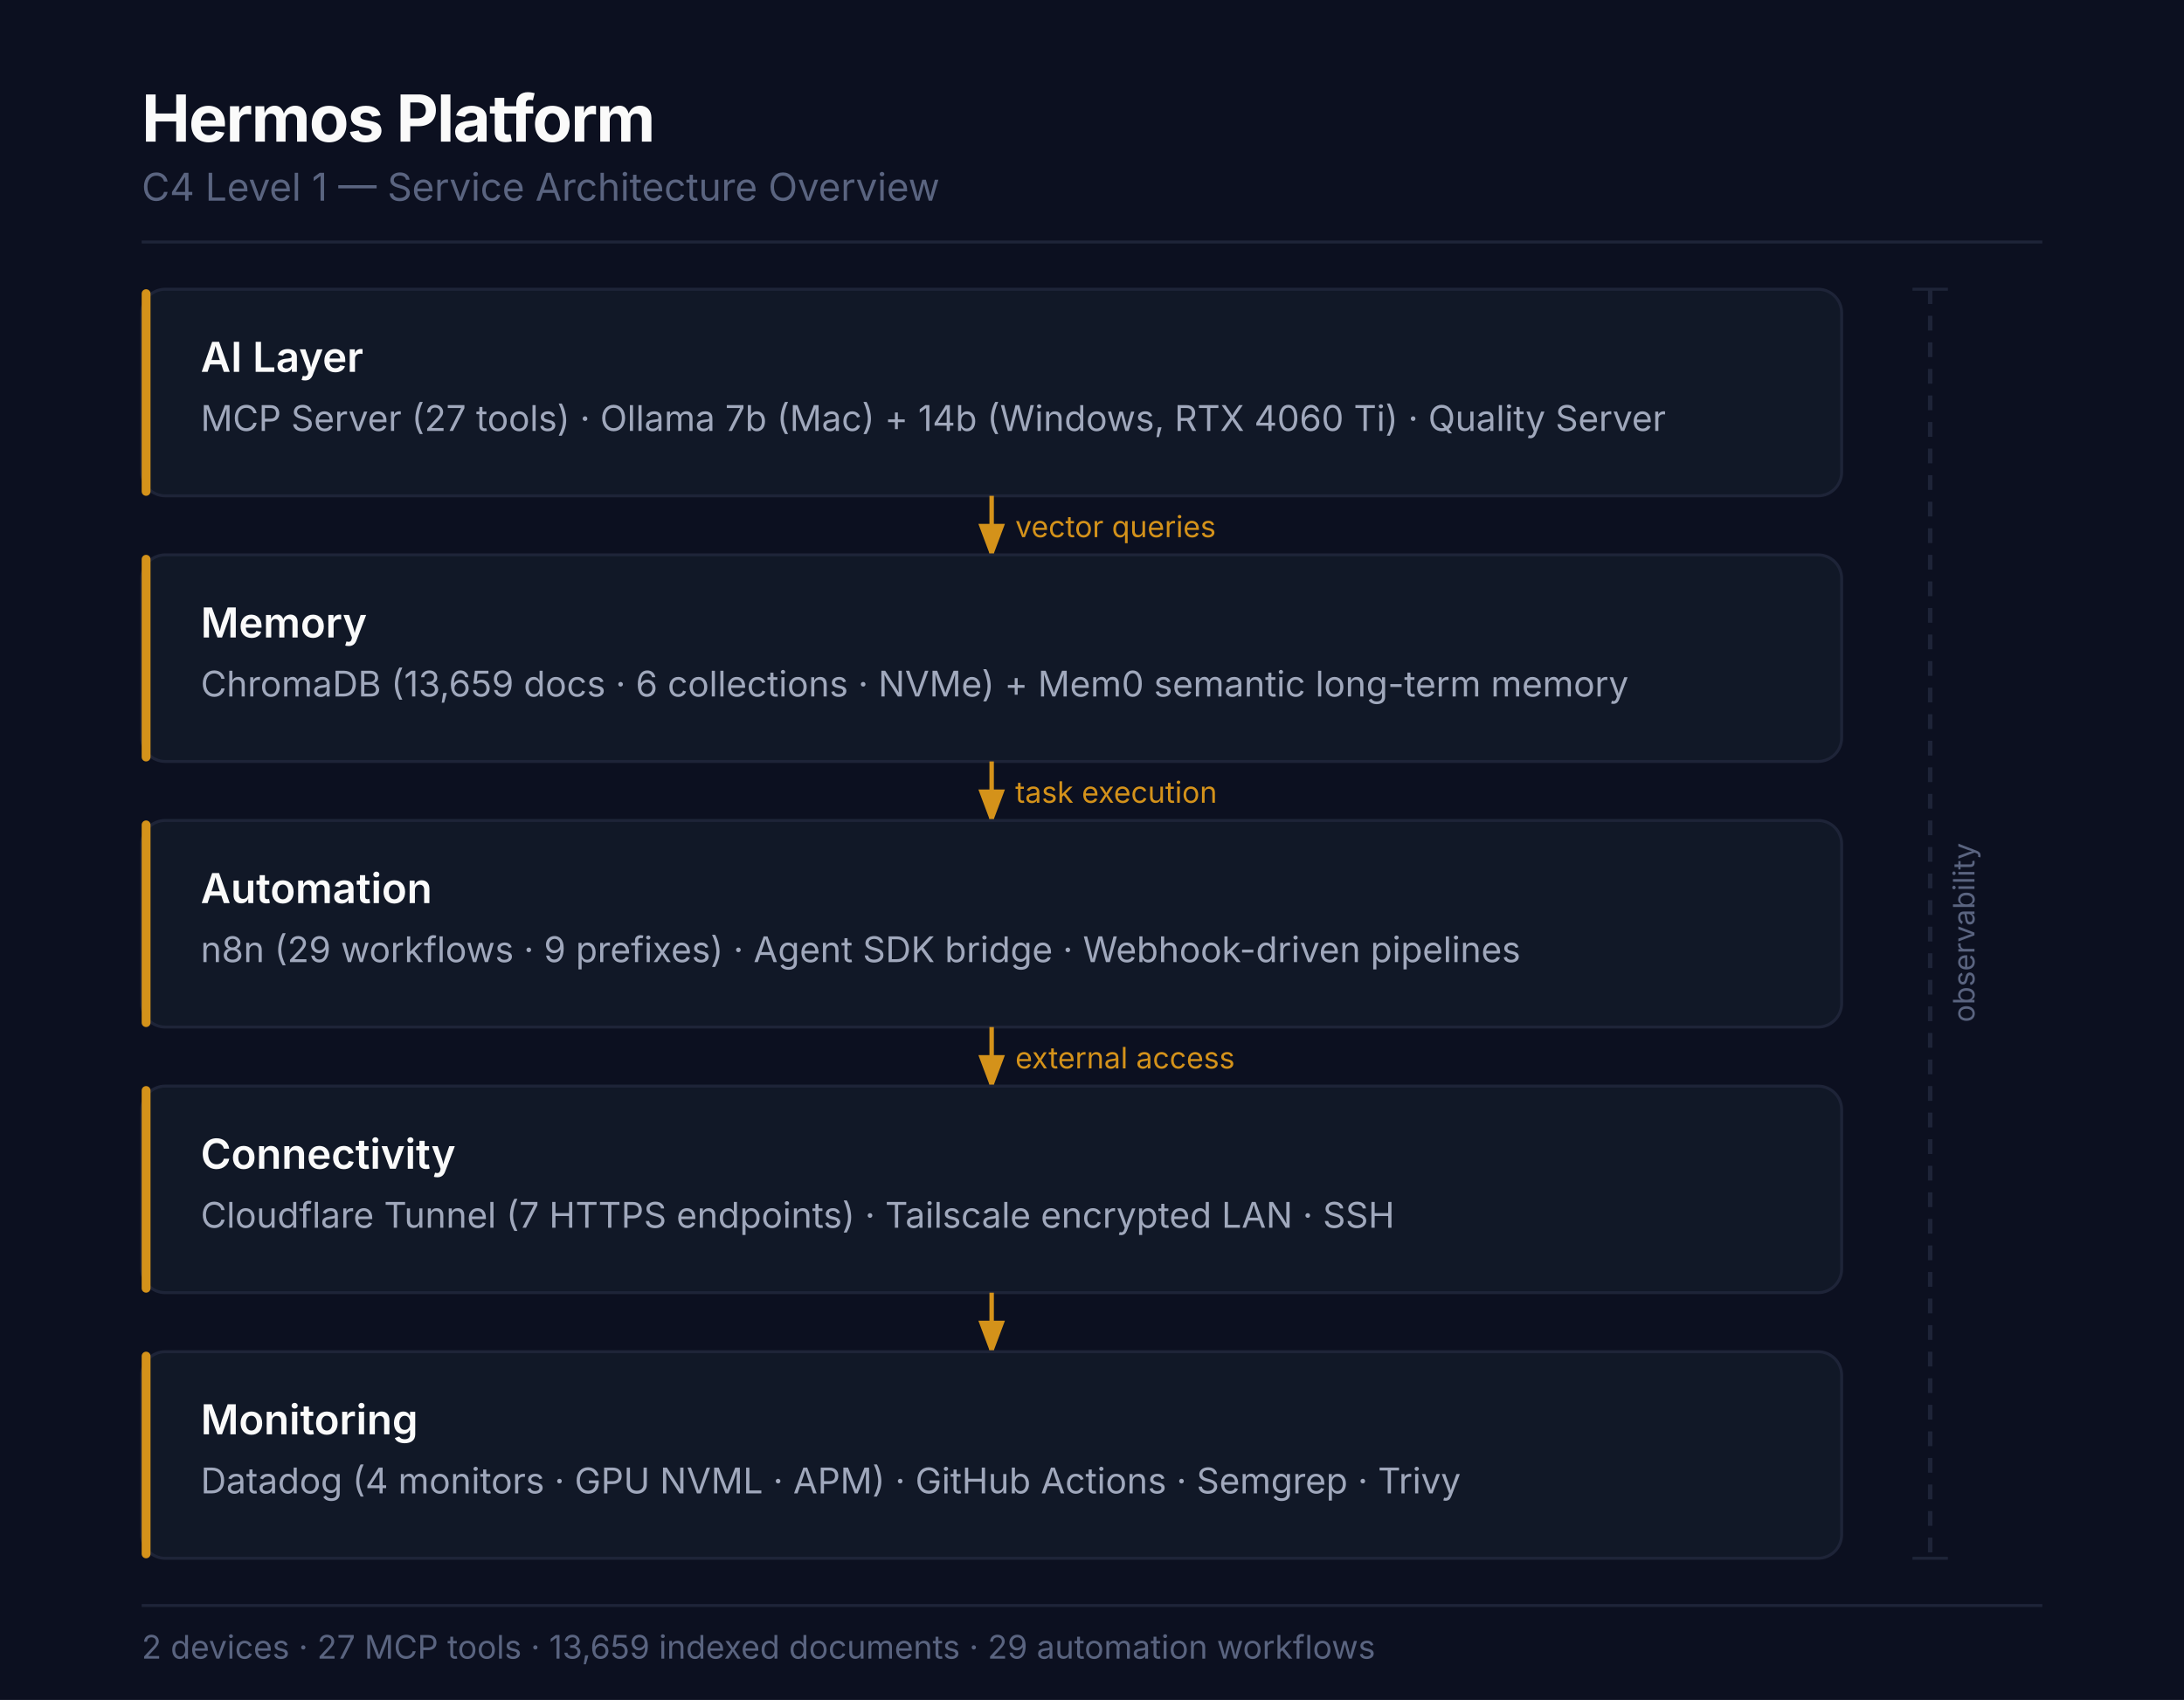
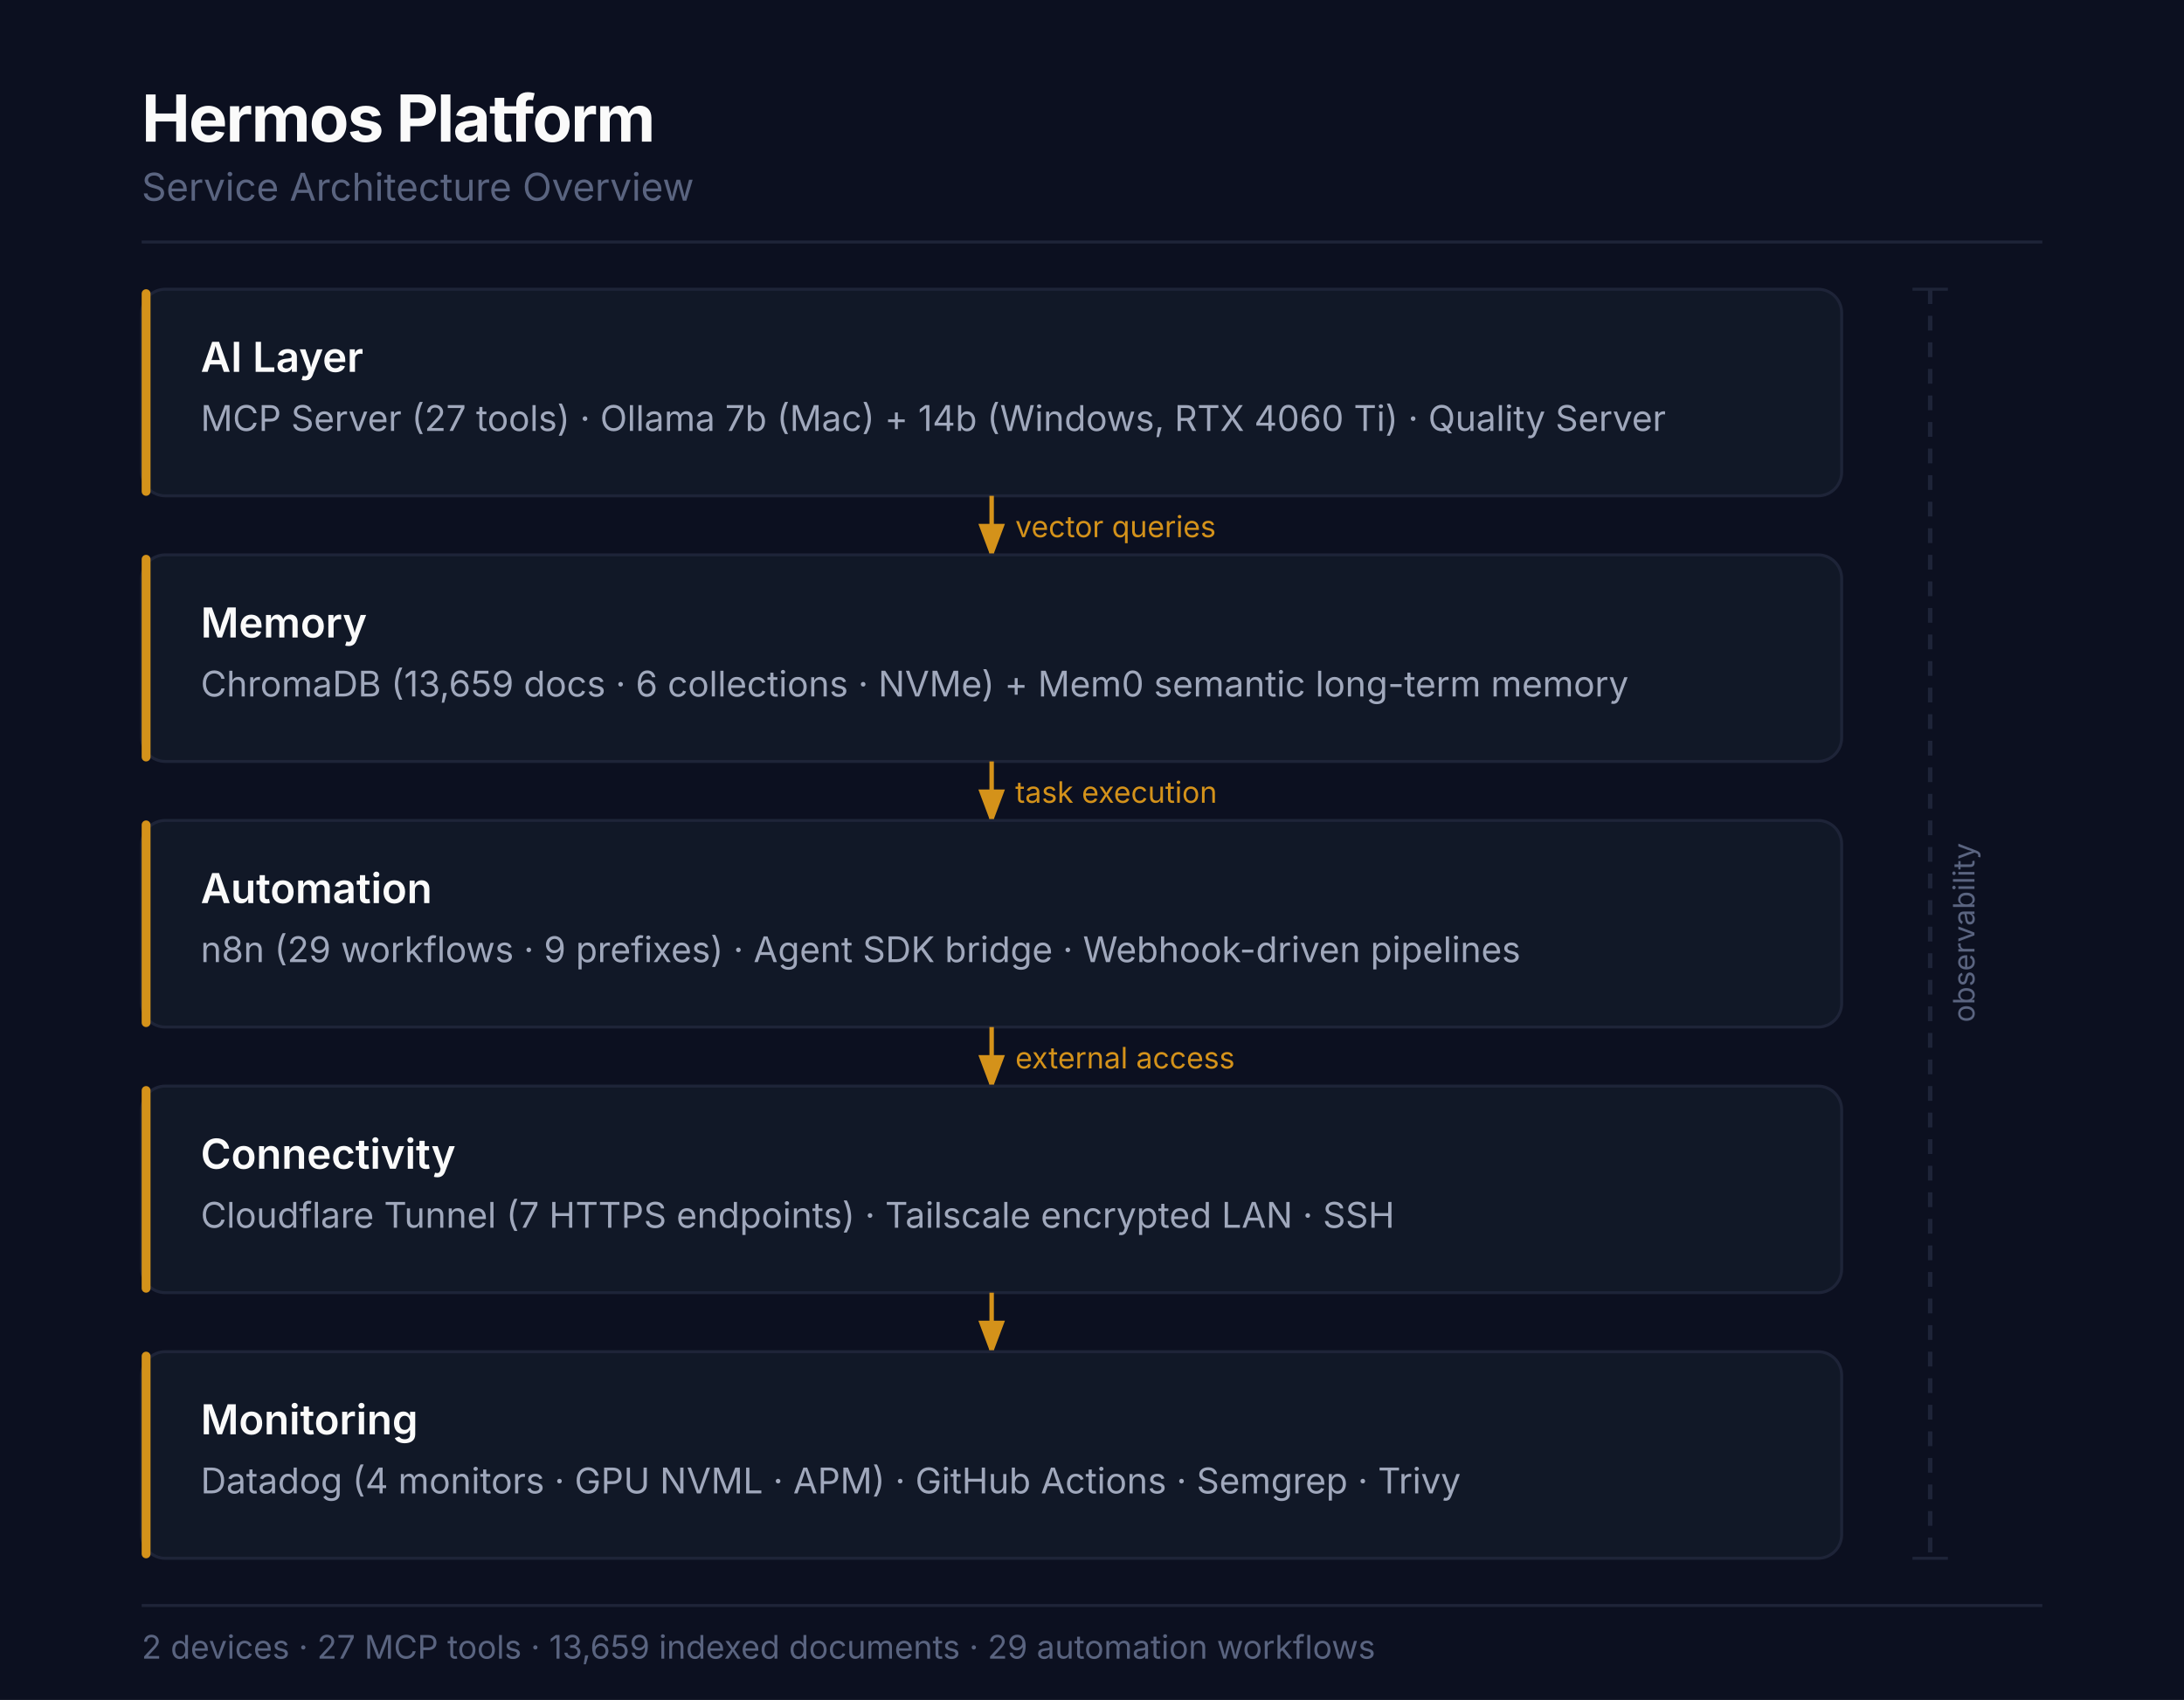
<svg xmlns="http://www.w3.org/2000/svg" viewBox="0 0 740 576" width="740" height="576">
  <defs>
    <marker id="arr" markerWidth="8" markerHeight="6" refX="7" refY="3" orient="auto">
      <polygon points="0 0, 8 3, 0 6" fill="#D4921A" />
    </marker>
  </defs>
  <rect width="740" height="576" fill="#0C1020" />
  <text x="48" y="48" font-family="ui-sans-serif,system-ui,-apple-system,sans-serif" font-size="22" font-weight="700" fill="#FAFAFA" letter-spacing="-0.5">Hermos Platform</text>
-   <text x="48" y="68" font-family="ui-sans-serif,system-ui,-apple-system,sans-serif" font-size="13" fill="#5A6480">C4 Level 1 — Service Architecture Overview</text>
+   <text x="48" y="68" font-family="ui-sans-serif,system-ui,-apple-system,sans-serif" font-size="13" fill="#5A6480">Service Architecture Overview</text>
  <line x1="48" y1="82" x2="692" y2="82" stroke="#1E2438" stroke-width="1" />
  <rect x="48" y="98" width="576" height="70" rx="8" fill="#111827" stroke="#1E2438" stroke-width="1" />
  <rect x="48" y="98" width="3" height="70" rx="1.5" fill="#D4921A" />
  <text x="68" y="126" font-family="ui-sans-serif,system-ui,-apple-system,sans-serif" font-size="14" font-weight="600" fill="#FAFAFA">AI Layer</text>
  <text x="68" y="146" font-family="ui-sans-serif,system-ui,-apple-system,sans-serif" font-size="12" fill="#A0A8BC">MCP Server (27 tools)  ·  Ollama 7b (Mac) + 14b (Windows, RTX 4060 Ti)  ·  Quality Server</text>
  <line x1="336" y1="168" x2="336" y2="188" stroke="#D4921A" stroke-width="1.5" marker-end="url(#arr)" />
  <text x="344" y="182" font-family="ui-sans-serif,system-ui,-apple-system,sans-serif" font-size="10" fill="#D4921A">vector queries</text>
  <rect x="48" y="188" width="576" height="70" rx="8" fill="#111827" stroke="#1E2438" stroke-width="1" />
  <rect x="48" y="188" width="3" height="70" rx="1.5" fill="#D4921A" />
  <text x="68" y="216" font-family="ui-sans-serif,system-ui,-apple-system,sans-serif" font-size="14" font-weight="600" fill="#FAFAFA">Memory</text>
  <text x="68" y="236" font-family="ui-sans-serif,system-ui,-apple-system,sans-serif" font-size="12" fill="#A0A8BC">ChromaDB (13,659 docs · 6 collections · NVMe)  +  Mem0 semantic long-term memory</text>
  <line x1="336" y1="258" x2="336" y2="278" stroke="#D4921A" stroke-width="1.5" marker-end="url(#arr)" />
  <text x="344" y="272" font-family="ui-sans-serif,system-ui,-apple-system,sans-serif" font-size="10" fill="#D4921A">task execution</text>
  <rect x="48" y="278" width="576" height="70" rx="8" fill="#111827" stroke="#1E2438" stroke-width="1" />
  <rect x="48" y="278" width="3" height="70" rx="1.5" fill="#D4921A" />
  <text x="68" y="306" font-family="ui-sans-serif,system-ui,-apple-system,sans-serif" font-size="14" font-weight="600" fill="#FAFAFA">Automation</text>
  <text x="68" y="326" font-family="ui-sans-serif,system-ui,-apple-system,sans-serif" font-size="12" fill="#A0A8BC">n8n (29 workflows · 9 prefixes)  ·  Agent SDK bridge  ·  Webhook-driven pipelines</text>
  <line x1="336" y1="348" x2="336" y2="368" stroke="#D4921A" stroke-width="1.5" marker-end="url(#arr)" />
  <text x="344" y="362" font-family="ui-sans-serif,system-ui,-apple-system,sans-serif" font-size="10" fill="#D4921A">external access</text>
  <rect x="48" y="368" width="576" height="70" rx="8" fill="#111827" stroke="#1E2438" stroke-width="1" />
  <rect x="48" y="368" width="3" height="70" rx="1.5" fill="#D4921A" />
  <text x="68" y="396" font-family="ui-sans-serif,system-ui,-apple-system,sans-serif" font-size="14" font-weight="600" fill="#FAFAFA">Connectivity</text>
  <text x="68" y="416" font-family="ui-sans-serif,system-ui,-apple-system,sans-serif" font-size="12" fill="#A0A8BC">Cloudflare Tunnel (7 HTTPS endpoints)  ·  Tailscale encrypted LAN  ·  SSH</text>
  <line x1="336" y1="438" x2="336" y2="458" stroke="#D4921A" stroke-width="1.5" marker-end="url(#arr)" />
  <rect x="48" y="458" width="576" height="70" rx="8" fill="#111827" stroke="#1E2438" stroke-width="1" />
  <rect x="48" y="458" width="3" height="70" rx="1.5" fill="#D4921A" />
  <text x="68" y="486" font-family="ui-sans-serif,system-ui,-apple-system,sans-serif" font-size="14" font-weight="600" fill="#FAFAFA">Monitoring</text>
  <text x="68" y="506" font-family="ui-sans-serif,system-ui,-apple-system,sans-serif" font-size="12" fill="#A0A8BC">Datadog (4 monitors · GPU NVML · APM)  ·  GitHub Actions  ·  Semgrep · Trivy</text>
  <line x1="654" y1="98" x2="654" y2="528" stroke="#1E2438" stroke-width="1.5" stroke-dasharray="5,4" />
  <line x1="648" y1="98" x2="660" y2="98" stroke="#1E2438" stroke-width="1" />
  <line x1="648" y1="528" x2="660" y2="528" stroke="#1E2438" stroke-width="1" />
  <text x="669" y="316" font-family="ui-sans-serif,system-ui,-apple-system,sans-serif" font-size="10" fill="#5A6480" text-anchor="middle" transform="rotate(-90,669,316)">observability</text>
  <line x1="48" y1="544" x2="692" y2="544" stroke="#1E2438" stroke-width="1" />
  <text x="48" y="562" font-family="ui-sans-serif,system-ui,-apple-system,sans-serif" font-size="11" fill="#5A6480">2 devices  ·  27 MCP tools  ·  13,659 indexed documents  ·  29 automation workflows</text>
</svg>
